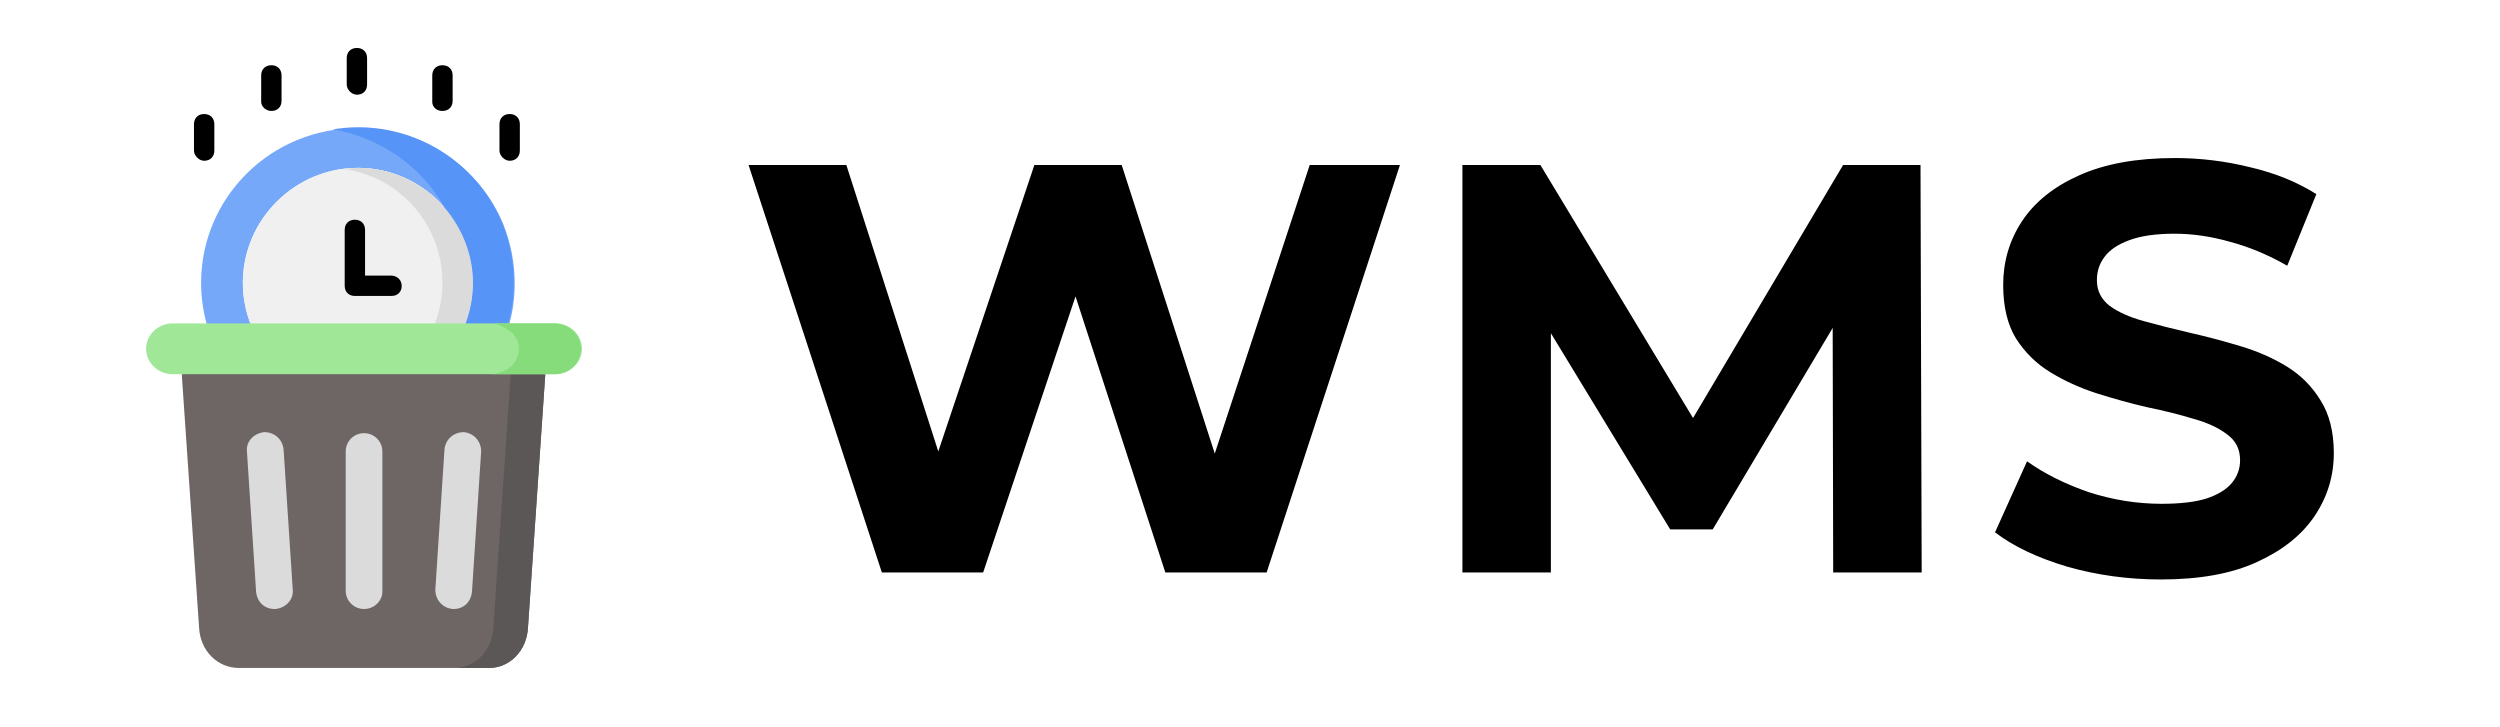
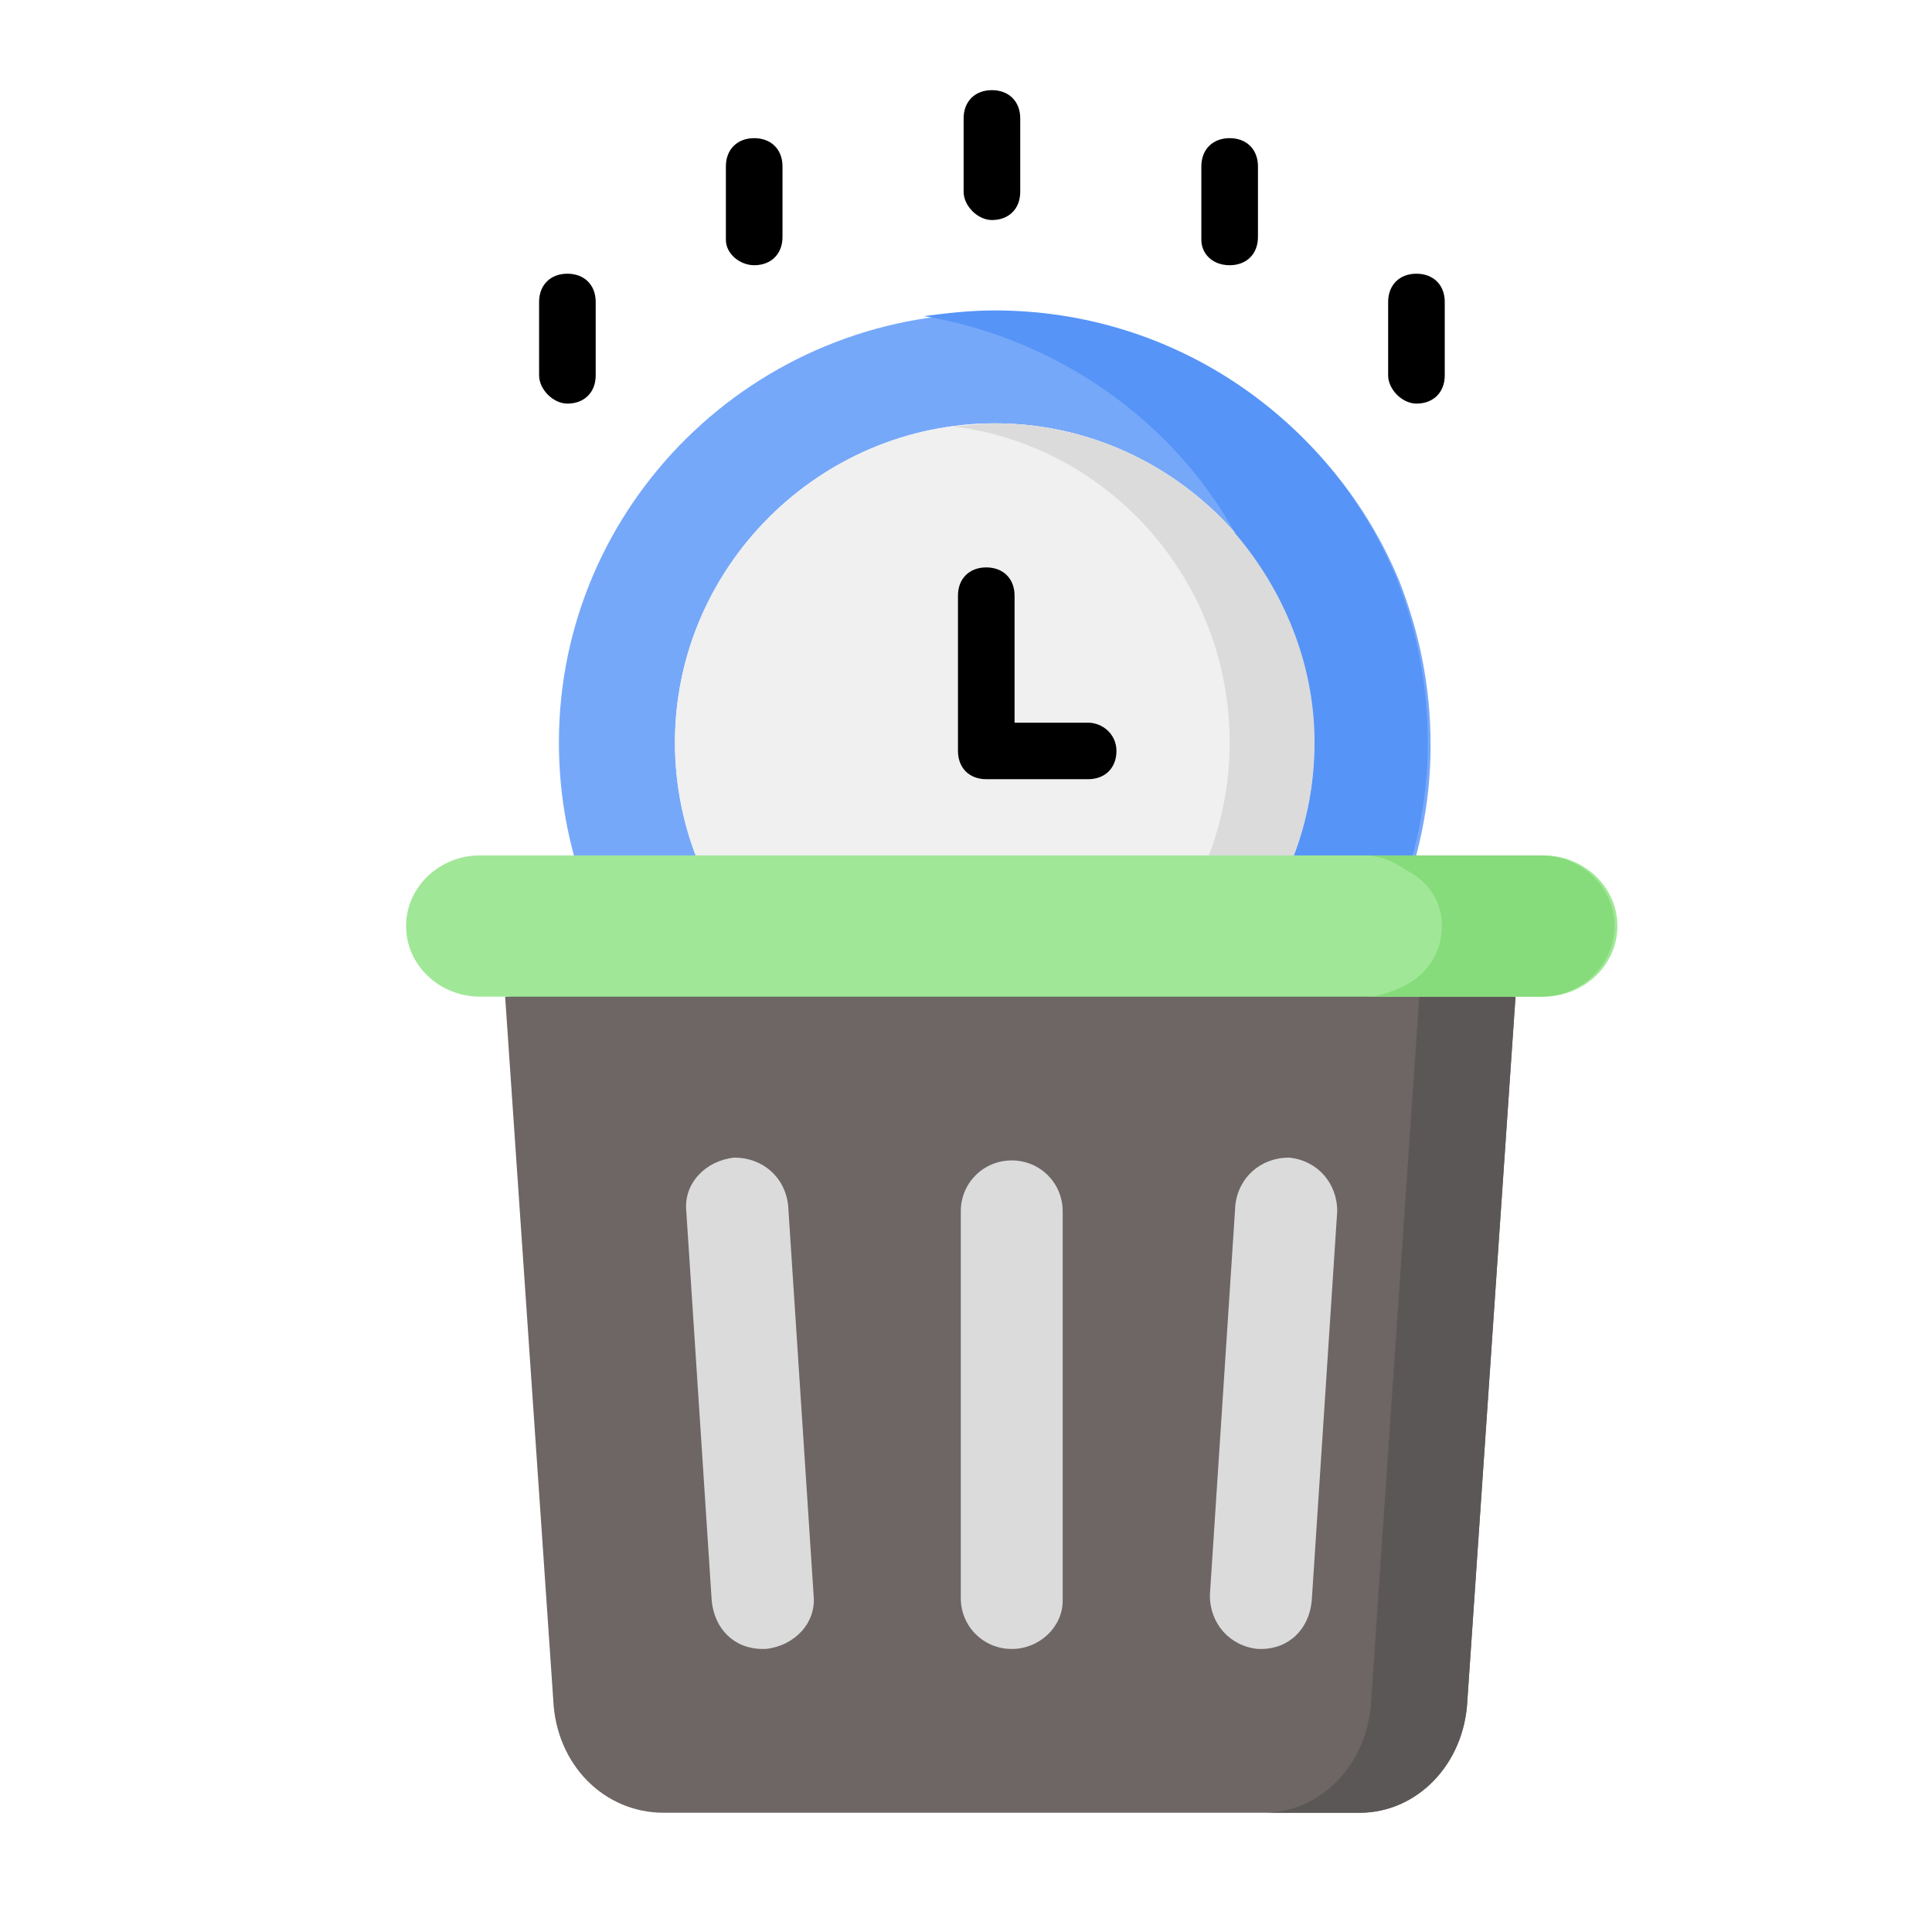
- <svg xmlns="http://www.w3.org/2000/svg" width="1821" height="529" viewBox="0 0 1821 529" fill="none">
-   <path fill-rule="evenodd" clip-rule="evenodd" d="M260.714 319.953C323.76 319.953 374.943 268.87 374.943 206.687C374.943 191.141 371.979 177.073 366.786 163.745C349.724 122.286 308.927 93.417 261.453 93.417C197.667 92.677 146.484 143.755 146.484 205.943C146.484 254.807 177.635 296.266 220.656 312.552C233.271 316.995 246.62 319.953 260.714 319.953ZM344.531 205.943C344.531 251.844 306.703 289.599 260.714 289.599C214.724 289.599 176.896 251.844 176.896 205.943C176.896 160.047 214.724 122.286 260.714 122.286C306.703 122.286 344.531 160.047 344.531 205.943Z" fill="#76A8FA" />
-   <path fill-rule="evenodd" clip-rule="evenodd" d="M260.713 289.599C307.443 289.599 344.531 251.844 344.531 205.943C344.531 160.047 306.703 122.287 260.713 122.287C214.724 122.287 176.896 160.047 176.896 205.943C176.896 251.844 213.984 289.599 260.713 289.599Z" fill="#F0F0F0" />
-   <path fill-rule="evenodd" clip-rule="evenodd" d="M249.589 123.026C291.125 128.208 322.281 163.745 322.281 205.943C322.281 248.141 290.385 283.677 249.589 288.86C253.297 289.599 257.005 289.599 260.714 289.599C307.443 289.599 344.531 251.844 344.531 205.943C344.531 160.047 306.703 122.287 260.714 122.287C257.005 122.287 253.297 123.026 249.589 123.026Z" fill="#DBDBDB" />
-   <path fill-rule="evenodd" clip-rule="evenodd" d="M242.172 94.156C277.031 100.078 307.443 121.547 323.76 151.162C336.375 165.969 344.531 185.214 344.531 205.943C344.531 226.672 337.115 245.922 323.76 260.729C307.443 290.344 277.031 312.552 242.172 317.735C248.104 318.474 254.036 319.214 259.974 319.214C323.021 319.214 374.203 268.13 374.203 205.943C374.203 190.396 371.234 176.333 366.042 163.005C348.984 121.547 308.188 92.677 260.714 92.677C254.036 92.677 248.104 93.417 242.172 94.156Z" fill="#5694F7" />
-   <path fill-rule="evenodd" clip-rule="evenodd" d="M397.198 272.573L265.167 259.99L132.391 272.573L145 456.912C145.74 473.943 158.349 486.526 173.927 486.526H356.401C371.234 486.526 383.844 473.943 384.589 456.912L397.198 272.573Z" fill="#6E6565" />
-   <path fill-rule="evenodd" clip-rule="evenodd" d="M213.24 429.521L206.568 327.36C205.823 319.953 199.891 314.771 192.474 314.771C185.052 315.511 179.12 321.438 179.865 328.839L186.536 431.005C187.281 438.406 192.474 443.589 199.891 443.589H200.63C208.047 442.849 213.984 436.927 213.24 429.521Z" fill="#DBDBDB" />
-   <path fill-rule="evenodd" clip-rule="evenodd" d="M251.812 328.838V430.26C251.812 437.667 257.745 443.588 265.167 443.588C272.583 443.588 278.516 437.667 278.516 431.005V328.838C278.516 321.437 272.583 315.51 265.167 315.51C257.745 315.51 251.812 321.437 251.812 328.838Z" fill="#DBDBDB" />
-   <path fill-rule="evenodd" clip-rule="evenodd" d="M323.76 327.36L317.089 429.521C317.089 436.927 322.281 442.849 329.698 443.589H330.438C337.854 443.589 343.047 438.406 343.792 431.005L350.469 328.839C350.469 321.438 345.276 315.511 337.854 314.771C330.438 314.771 324.505 319.953 323.76 327.36Z" fill="#DBDBDB" />
-   <path fill-rule="evenodd" clip-rule="evenodd" d="M371.979 272.573L359.37 456.911C358.625 473.943 346.016 486.526 331.182 486.526H356.401C371.234 486.526 383.844 473.943 384.589 456.911L397.198 272.573H371.979Z" fill="#5C5757" />
-   <path fill-rule="evenodd" clip-rule="evenodd" d="M404.615 272.573C415 272.573 423.901 264.432 423.901 254.068C423.901 243.703 415 235.557 404.615 235.557H125.713C115.328 235.557 106.427 243.703 106.427 254.068C106.427 264.432 115.328 272.573 125.713 272.573H404.615Z" fill="#A0E897" />
-   <path fill-rule="evenodd" clip-rule="evenodd" d="M377.911 254.068C377.911 260.729 374.203 266.651 368.271 269.614C365.302 271.094 361.594 272.573 357.885 272.573H403.875C414.255 272.573 423.156 264.432 423.156 254.068C423.156 243.703 414.255 235.557 403.875 235.557H357.141C361.594 235.557 365.302 237.036 368.271 239.26C374.203 242.219 377.911 247.401 377.911 254.068Z" fill="#86DB7B" />
-   <path d="M285.193 200.76H265.906V167.448C265.906 163.005 262.938 160.047 258.49 160.047C254.037 160.047 251.073 163.005 251.073 167.448V208.167C251.073 212.609 254.037 215.568 258.49 215.568H285.193C289.641 215.568 292.609 212.609 292.609 208.167C292.609 203.724 288.901 200.76 285.193 200.76Z" fill="black" />
-   <path d="M259.974 68.984C264.422 68.984 267.391 66.026 267.391 61.583V42.333C267.391 37.891 264.422 34.932 259.974 34.932C255.521 34.932 252.552 37.891 252.552 42.333V61.583C252.552 65.281 256.26 68.984 259.974 68.984Z" fill="black" />
-   <path d="M197.667 80.828C202.115 80.828 205.083 77.87 205.083 73.427V54.917C205.083 50.479 202.115 47.516 197.667 47.516C193.214 47.516 190.245 50.479 190.245 54.917V74.167C190.245 77.87 193.953 80.828 197.667 80.828Z" fill="black" />
-   <path d="M148.708 117.104C153.156 117.104 156.125 114.146 156.125 109.703V90.453C156.125 86.011 153.156 83.052 148.708 83.052C144.255 83.052 141.292 86.011 141.292 90.453V109.703C141.292 113.406 145 117.104 148.708 117.104Z" fill="black" />
-   <path d="M322.281 80.828C326.729 80.828 329.698 77.87 329.698 73.427V54.917C329.698 50.479 326.729 47.516 322.281 47.516C317.828 47.516 314.859 50.479 314.859 54.917V74.167C314.859 77.87 317.828 80.828 322.281 80.828Z" fill="black" />
-   <path d="M371.234 117.104C375.687 117.104 378.651 114.146 378.651 109.703V90.453C378.651 86.011 375.687 83.052 371.234 83.052C366.786 83.052 363.818 86.011 363.818 90.453V109.703C363.818 113.406 367.526 117.104 371.234 117.104Z" fill="black" />
-   <path d="M642.35 417L545.254 120.2H616.486L700.862 383.08H665.246L753.438 120.2H817.038L901.838 383.08H867.494L953.99 120.2H1019.71L922.614 417H848.838L773.79 186.344H793.294L716.126 417H642.35Z" fill="black" />
-   <path d="M1065.22 417V120.2H1122.03L1248.38 329.656H1218.28L1342.51 120.2H1398.9L1399.75 417H1335.3L1334.88 218.992H1346.75L1247.54 385.624H1216.58L1115.25 218.992H1129.66V417H1065.22Z" fill="black" />
-   <path d="M1574.02 422.088C1550.28 422.088 1527.52 418.979 1505.76 412.76C1483.99 406.259 1466.47 397.92 1453.18 387.744L1476.5 336.016C1489.22 345.061 1504.2 352.552 1521.44 358.488C1538.97 364.141 1556.64 366.968 1574.44 366.968C1588.01 366.968 1598.9 365.696 1607.09 363.152C1615.57 360.325 1621.79 356.509 1625.75 351.704C1629.71 346.899 1631.68 341.387 1631.68 335.168C1631.68 327.253 1628.58 321.035 1622.36 316.512C1616.14 311.707 1607.94 307.891 1597.76 305.064C1587.59 301.955 1576.28 299.128 1563.84 296.584C1551.69 293.757 1539.39 290.365 1526.96 286.408C1514.8 282.451 1503.64 277.363 1493.46 271.144C1483.28 264.925 1474.95 256.728 1468.44 246.552C1462.23 236.376 1459.12 223.373 1459.12 207.544C1459.12 190.584 1463.64 175.179 1472.68 161.328C1482.01 147.195 1495.86 136.029 1514.24 127.832C1532.89 119.352 1556.21 115.112 1584.2 115.112C1602.85 115.112 1621.23 117.373 1639.32 121.896C1657.41 126.136 1673.38 132.637 1687.23 141.4L1666.03 193.552C1652.18 185.637 1638.33 179.843 1624.48 176.168C1610.63 172.211 1597.06 170.232 1583.77 170.232C1570.49 170.232 1559.6 171.787 1551.12 174.896C1542.64 178.005 1536.57 182.104 1532.89 187.192C1529.22 191.997 1527.38 197.651 1527.38 204.152C1527.38 211.784 1530.49 218.003 1536.71 222.808C1542.93 227.331 1551.12 231.005 1561.3 233.832C1571.48 236.659 1582.64 239.485 1594.8 242.312C1607.23 245.139 1619.53 248.389 1631.68 252.064C1644.12 255.739 1655.43 260.685 1665.6 266.904C1675.78 273.123 1683.98 281.32 1690.2 291.496C1696.7 301.672 1699.95 314.533 1699.95 330.08C1699.95 346.757 1695.28 362.021 1685.96 375.872C1676.63 389.723 1662.64 400.888 1643.98 409.368C1625.61 417.848 1602.29 422.088 1574.02 422.088Z" fill="black" />
+ <svg xmlns="http://www.w3.org/2000/svg" width="1080" zoomAndPan="magnify" viewBox="0 0 810 810" height="1080" preserveAspectRatio="xMidYMid meet" version="1.0">
+   <path fill="#76a8fa" d="M 417.055 493.613 C 517.91 493.613 599.785 411.922 599.785 312.477 C 599.785 287.613 595.043 265.117 586.738 243.801 C 559.441 177.5 494.18 131.328 418.238 131.328 C 316.203 130.145 234.324 211.832 234.324 311.285 C 234.324 389.43 284.156 455.734 352.977 481.777 C 373.156 488.883 394.512 493.613 417.055 493.613 Z M 551.137 311.285 C 551.137 384.691 490.625 445.07 417.055 445.07 C 343.488 445.07 282.977 384.691 282.977 311.285 C 282.977 237.887 343.488 177.5 417.055 177.5 C 490.625 177.5 551.137 237.887 551.137 311.285 Z M 551.137 311.285 " fill-opacity="1" fill-rule="evenodd" />
+   <path fill="#f0f0f0" d="M 417.055 445.07 C 491.809 445.07 551.137 384.691 551.137 311.285 C 551.137 237.887 490.625 177.5 417.055 177.5 C 343.488 177.5 282.977 237.887 282.977 311.285 C 282.977 384.691 342.305 445.07 417.055 445.07 Z M 417.055 445.07 " fill-opacity="1" fill-rule="evenodd" />
+   <path fill="#dbdbdb" d="M 399.262 178.68 C 465.703 186.969 515.543 243.801 515.543 311.285 C 515.543 378.77 464.52 435.602 399.262 443.891 C 405.191 445.07 411.125 445.07 417.055 445.07 C 491.809 445.07 551.137 384.691 551.137 311.285 C 551.137 237.887 490.625 177.5 417.055 177.5 C 411.125 177.5 405.191 178.68 399.262 178.68 Z M 399.262 178.68 " fill-opacity="1" fill-rule="evenodd" />
+   <path fill="#5694f7" d="M 387.395 132.512 C 443.16 141.98 491.809 176.316 517.91 223.68 C 538.09 247.359 551.137 278.137 551.137 311.285 C 551.137 344.438 539.273 375.223 517.91 398.902 C 491.809 446.262 443.16 481.777 387.395 490.066 C 396.883 491.25 406.375 492.434 415.871 492.434 C 516.727 492.434 598.602 410.738 598.602 311.285 C 598.602 286.422 593.852 263.934 585.547 242.617 C 558.258 176.316 493 130.148 417.055 130.148 C 406.375 130.148 396.883 131.328 387.395 132.512 Z M 387.395 132.512 " fill-opacity="1" fill-rule="evenodd" />
+   <path fill="#6e6565" d="M 635.387 417.844 L 424.18 397.719 L 211.781 417.844 L 231.953 712.645 C 233.137 739.883 253.305 760.004 278.227 760.004 L 570.125 760.004 C 593.852 760.004 614.023 739.883 615.215 712.645 Z M 635.387 417.844 " fill-opacity="1" fill-rule="evenodd" />
+   <path fill="#dbdbdb" d="M 341.113 668.84 L 330.441 505.461 C 329.25 493.613 319.758 485.328 307.895 485.328 C 296.023 486.512 286.531 495.988 287.727 507.824 L 298.395 671.215 C 299.59 683.051 307.895 691.34 319.758 691.34 L 320.941 691.34 C 332.805 690.156 342.305 680.684 341.113 668.84 Z M 341.113 668.84 " fill-opacity="1" fill-rule="evenodd" />
+   <path fill="#dbdbdb" d="M 402.816 507.824 L 402.816 670.023 C 402.816 681.867 412.309 691.336 424.18 691.336 C 436.043 691.336 445.535 681.867 445.535 671.215 L 445.535 507.824 C 445.535 495.988 436.043 486.508 424.18 486.508 C 412.309 486.508 402.816 495.988 402.816 507.824 Z M 402.816 507.824 " fill-opacity="1" fill-rule="evenodd" />
+   <path fill="#dbdbdb" d="M 517.91 505.461 L 507.238 668.84 C 507.238 680.684 515.543 690.156 527.406 691.34 L 528.594 691.34 C 540.453 691.34 548.762 683.051 549.953 671.215 L 560.637 507.824 C 560.637 495.988 552.328 486.512 540.453 485.328 C 528.594 485.328 519.102 493.613 517.91 505.461 Z M 517.91 505.461 " fill-opacity="1" fill-rule="evenodd" />
+   <path fill="#5c5757" d="M 595.043 417.844 L 574.875 712.645 C 573.684 739.883 553.512 760.004 529.781 760.004 L 570.125 760.004 C 593.852 760.004 614.023 739.883 615.215 712.645 L 635.387 417.844 Z M 595.043 417.844 " fill-opacity="1" fill-rule="evenodd" />
+   <path fill="#a0e897" d="M 647.25 417.844 C 663.863 417.844 678.102 404.824 678.102 388.25 C 678.102 371.672 663.863 358.645 647.25 358.645 L 201.098 358.645 C 184.488 358.645 170.25 371.672 170.25 388.25 C 170.25 404.824 184.488 417.844 201.098 417.844 Z M 647.25 417.844 " fill-opacity="1" fill-rule="evenodd" />
+   <path fill="#86db7b" d="M 604.531 388.25 C 604.531 398.902 598.602 408.371 589.113 413.109 C 584.363 415.477 578.43 417.844 572.5 417.844 L 646.066 417.844 C 662.672 417.844 676.91 404.824 676.91 388.25 C 676.91 371.672 662.672 358.645 646.066 358.645 L 571.309 358.645 C 578.43 358.645 584.363 361.012 589.113 364.566 C 598.602 369.301 604.531 377.586 604.531 388.25 Z M 604.531 388.25 " fill-opacity="1" fill-rule="evenodd" />
+   <path fill="#000000" d="M 456.215 302.996 L 425.363 302.996 L 425.363 249.723 C 425.363 242.617 420.613 237.887 413.5 237.887 C 406.375 237.887 401.633 242.617 401.633 249.723 L 401.633 314.844 C 401.633 321.945 406.375 326.68 413.5 326.68 L 456.215 326.68 C 463.332 326.68 468.078 321.945 468.078 314.844 C 468.078 307.738 462.145 302.996 456.215 302.996 Z M 456.215 302.996 " fill-opacity="1" fill-rule="nonzero" />
+   <path fill="#000000" d="M 415.871 92.254 C 422.988 92.254 427.738 87.523 427.738 80.418 L 427.738 49.633 C 427.738 42.531 422.988 37.797 415.871 37.797 C 408.75 37.797 404 42.531 404 49.633 L 404 80.418 C 404 86.332 409.93 92.254 415.871 92.254 Z M 415.871 92.254 " fill-opacity="1" fill-rule="nonzero" />
+   <path fill="#000000" d="M 316.203 111.195 C 323.316 111.195 328.066 106.465 328.066 99.359 L 328.066 69.758 C 328.066 62.66 323.316 57.922 316.203 57.922 C 309.078 57.922 304.328 62.66 304.328 69.758 L 304.328 100.543 C 304.328 106.465 310.262 111.195 316.203 111.195 Z M 316.203 111.195 " fill-opacity="1" fill-rule="nonzero" />
+   <path fill="#000000" d="M 237.883 169.211 C 245 169.211 249.75 164.48 249.75 157.375 L 249.75 126.59 C 249.75 119.484 245 114.754 237.883 114.754 C 230.762 114.754 226.02 119.484 226.02 126.59 L 226.02 157.375 C 226.02 163.297 231.953 169.211 237.883 169.211 Z M 237.883 169.211 " fill-opacity="1" fill-rule="nonzero" />
+   <path fill="#000000" d="M 515.543 111.195 C 522.66 111.195 527.406 106.465 527.406 99.359 L 527.406 69.758 C 527.406 62.66 522.66 57.922 515.543 57.922 C 508.422 57.922 503.672 62.66 503.672 69.758 L 503.672 100.543 C 503.672 106.465 508.422 111.195 515.543 111.195 Z M 515.543 111.195 " fill-opacity="1" fill-rule="nonzero" />
+   <path fill="#000000" d="M 593.852 169.211 C 600.977 169.211 605.719 164.48 605.719 157.375 L 605.719 126.59 C 605.719 119.484 600.977 114.754 593.852 114.754 C 586.738 114.754 581.988 119.484 581.988 126.59 L 581.988 157.375 C 581.988 163.297 587.922 169.211 593.852 169.211 Z M 593.852 169.211 " fill-opacity="1" fill-rule="nonzero" />
</svg>
